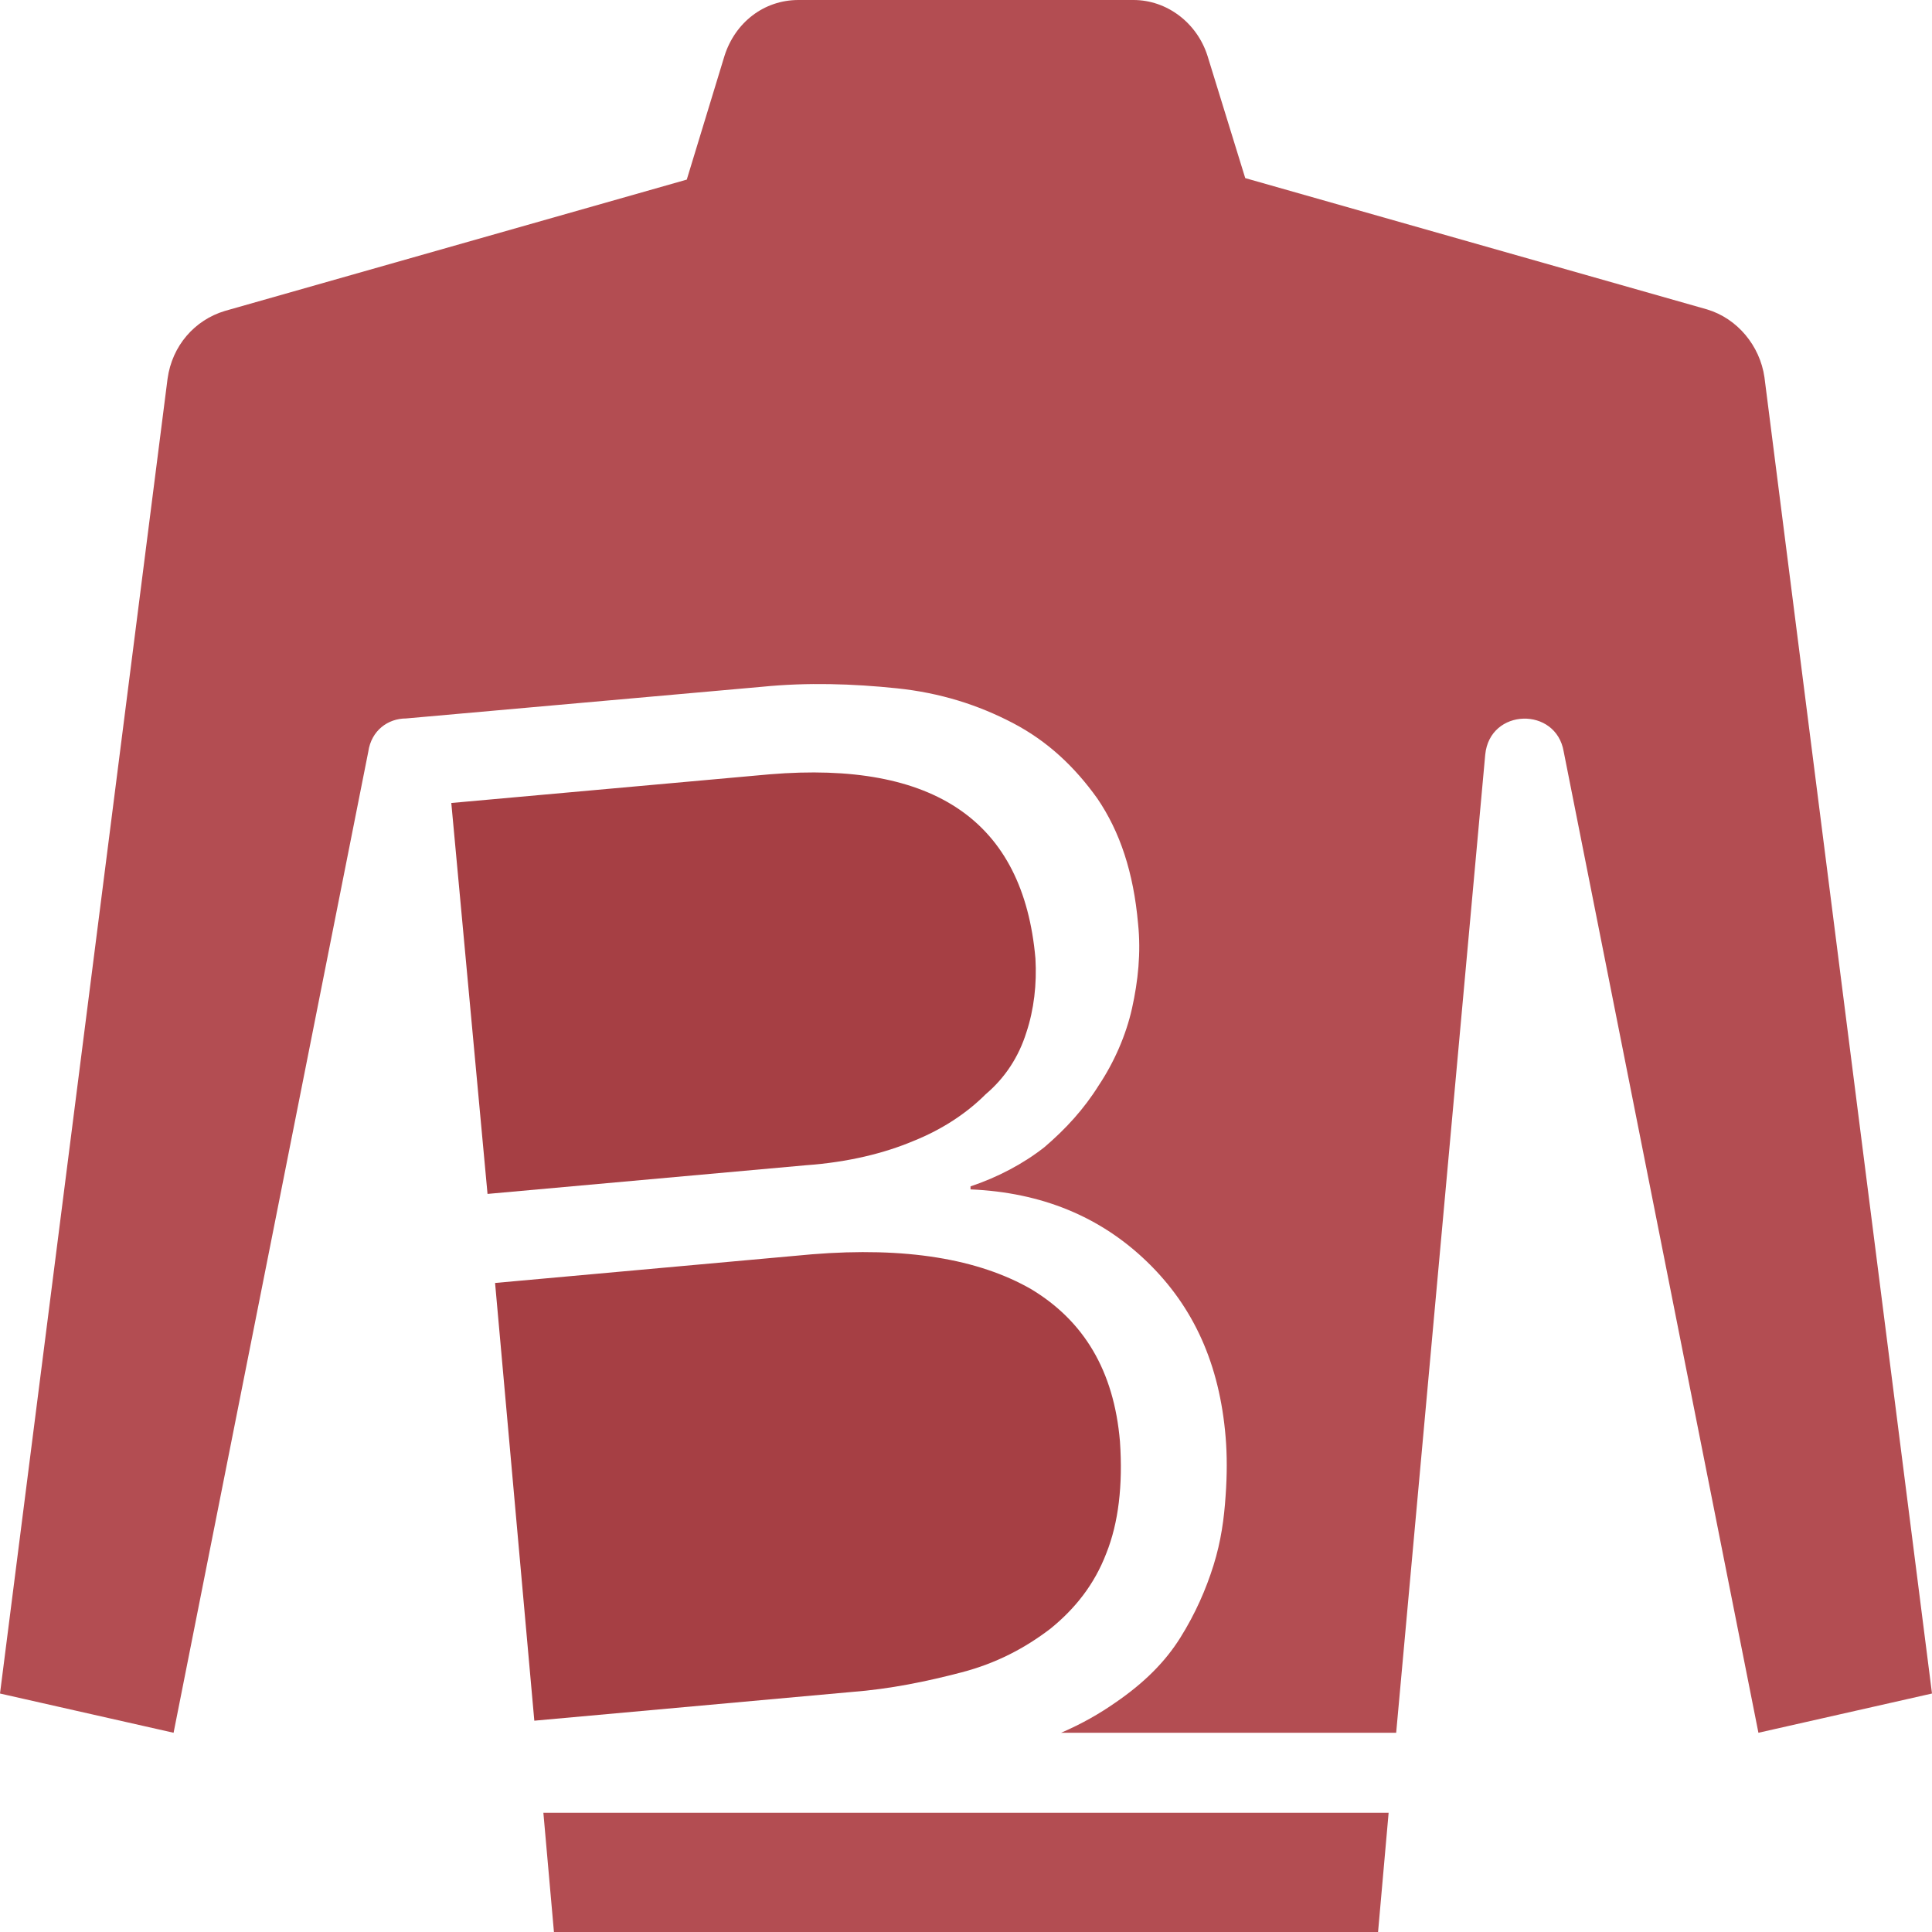
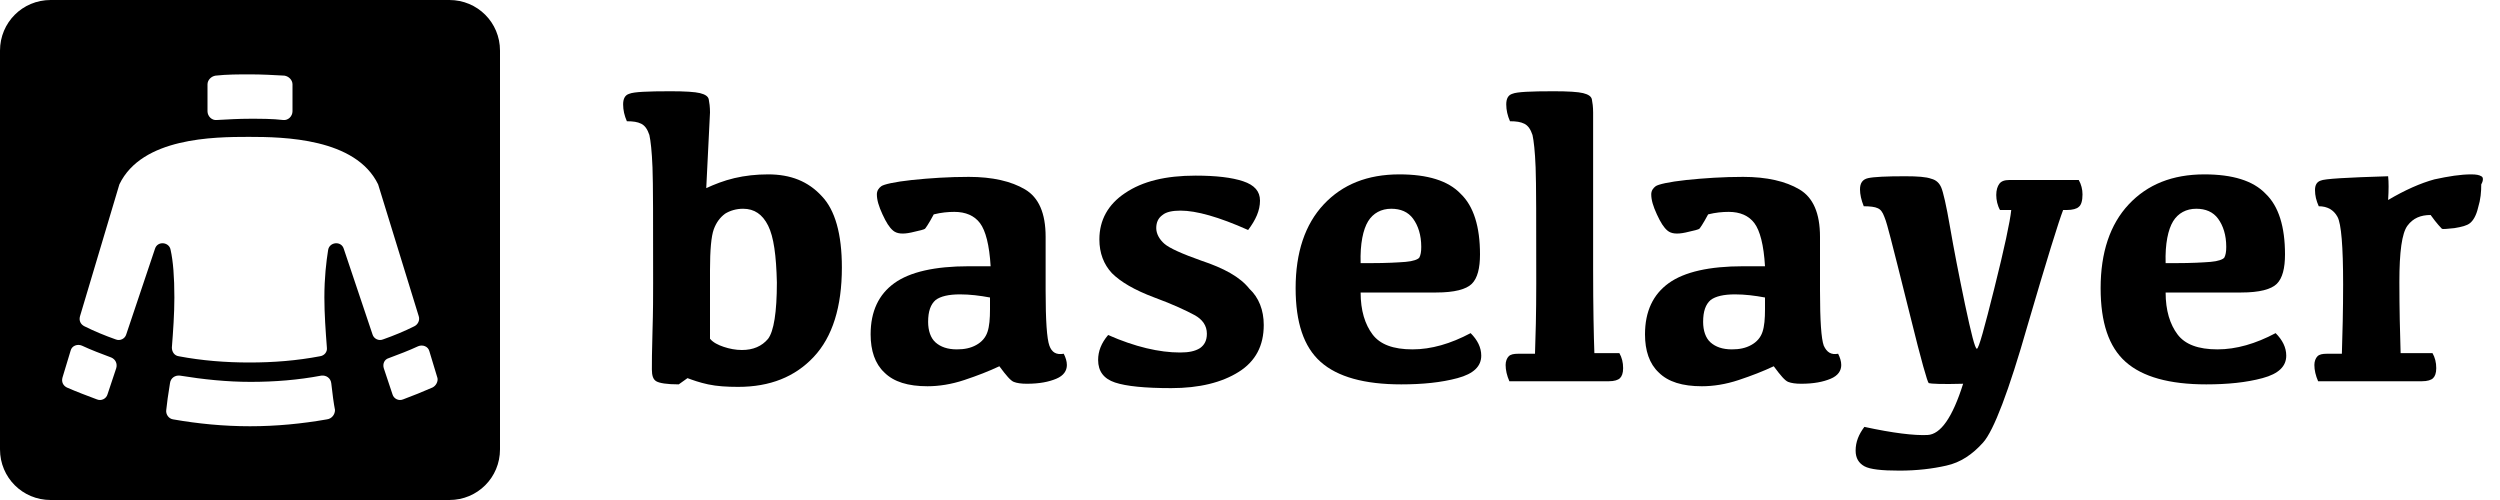
- <svg xmlns="http://www.w3.org/2000/svg" version="1.1" x="0px" y="0px" viewBox="0 0 128 128" style="enable-background:new 0 0 128 128;" xml:space="preserve">
+ <svg xmlns="http://www.w3.org/2000/svg" version="1.1" x="0px" y="0px" viewBox="0 0 400 80" style="enable-background:new 0 0 400 80;" xml:space="preserve">
  <g>
-     <path fill="#a63f44" d="M73.3,102.9c0.8-2,1.1-4.5,0.9-7.4c-0.4-4.7-2.4-8-5.9-10.1c-3.5-2-8.3-2.8-14.5-2.3l-21,1.9l2.6,29l21-1.9   c2.6-0.2,5-0.7,7.3-1.3c2.3-0.6,4.2-1.6,5.9-2.9C71.2,106.6,72.5,105,73.3,102.9z" />
-     <path fill="#a63f44" d="M68,68.4c0.5-1.5,0.7-3.2,0.6-4.9c-0.8-9.1-6.7-13.1-17.6-12.2l-21.1,1.9l2.4,25.9l21.1-1.9c2.8-0.2,5.2-0.8,7.1-1.6   c2-0.8,3.6-1.9,4.8-3.1C66.6,71.4,67.5,70,68,68.4z" />
-     <polygon fill="#b34d52" points="36.7,128 36.8,128 91.2,128 91.3,128 92,120.1 36,120.1  " />
-     <path fill="#b34d52" d="M116.9,25c-0.3-2.1-1.8-3.9-3.8-4.5l-30.6-8.7c0,0,0,0,0,0L80,3.7C79.3,1.5,77.3,0,75.1,0H52.9c-2.3,0-4.2,1.5-4.9,3.7   l-2.5,8.2c0,0,0,0,0,0l-30.6,8.7c-2,0.6-3.5,2.3-3.8,4.5L0,112.2c0,0,0,0,0,0l11.5,2.6c0,0,0,0,0,0l12.9-65   c0.2-1.4,1.3-2.2,2.5-2.2l0,0l23.6-2.1c3-0.3,6-0.2,8.9,0.1c2.9,0.3,5.4,1.1,7.7,2.3c2.3,1.2,4.1,2.9,5.6,5   c1.5,2.2,2.4,4.9,2.7,8.3c0.2,1.9,0,3.8-0.4,5.6c-0.4,1.8-1.2,3.6-2.2,5.1c-1,1.6-2.2,2.9-3.6,4.1c-1.4,1.1-3.1,2-4.9,2.6l0,0.2   c4.7,0.2,8.6,1.8,11.7,4.8c3.1,3,4.8,6.8,5.2,11.6c0.1,1.2,0.1,2.5,0,3.9c-0.1,1.5-0.3,3-0.8,4.6c-0.5,1.6-1.2,3.2-2.2,4.8   c-1,1.6-2.4,3-4.3,4.3c-1,0.7-2.2,1.4-3.6,2h22.2L98.4,50c0.3-3.1,4.7-3.2,5.2-0.2l12.9,65c0,0,0,0,0,0l11.5-2.6c0,0,0,0,0,0   L116.9,25z" />
+     <path fill="currentColor" d="M122.9,27.9c-1.9,0-3.7,0.2-5.4,0.6c-1.7,0.4-3.2,1-4.5,1.6l0.6-12.1c0-0.9-0.1-1.6-0.2-2.1c-0.1-0.5-0.6-0.8-1.4-1   c-0.8-0.2-2.4-0.3-4.7-0.3c-3.7,0-5.9,0.1-6.6,0.4c-0.7,0.2-1,0.8-1,1.7c0,0.9,0.2,1.8,0.6,2.7c1,0,1.7,0.1,2.3,0.4   c0.6,0.3,1,0.9,1.3,1.8c0.2,0.9,0.4,2.6,0.5,5.2c0.1,2.5,0.1,8.7,0.1,18.6c0,1.9,0,4.4-0.1,7.6c-0.1,3.2-0.1,5.2-0.1,6.1   c0,1,0.2,1.6,0.7,1.9c0.5,0.3,1.7,0.5,3.6,0.5l1.4-1c0.8,0.3,1.9,0.7,3.3,1c1.4,0.3,3,0.4,4.8,0.4c5.1,0,9.1-1.6,12.1-4.8   c3-3.2,4.5-8,4.5-14.3c0-5.4-1.1-9.2-3.2-11.4C129.3,29,126.5,27.9,122.9,27.9z M122.9,54.2c-1,1.2-2.4,1.8-4.2,1.8   c-1,0-2-0.2-2.9-0.5c-0.9-0.3-1.7-0.7-2.2-1.3l0-11c0-3.2,0.2-5.4,0.6-6.5c0.4-1.1,1-1.9,1.8-2.5c0.8-0.5,1.8-0.8,2.9-0.8   c1.8,0,3.1,0.9,4,2.7c0.9,1.8,1.3,4.8,1.4,9.1C124.3,50,123.8,53,122.9,54.2z" />
+     <path fill="currentColor" d="M167.9,55.3c-0.4-1.1-0.6-4-0.6-8.8v-8.6c0-3.8-1.1-6.3-3.3-7.6c-2.2-1.3-5.2-2-9-2c-3.2,0-6.2,0.2-9.1,0.5   c-2.8,0.3-4.5,0.7-4.9,1c-0.4,0.3-0.7,0.7-0.7,1.3c0,0.9,0.3,1.9,0.9,3.2c0.6,1.3,1.1,2.1,1.7,2.6c0.6,0.5,1.5,0.6,2.9,0.3   c1.4-0.3,2.1-0.5,2.2-0.6c0.1-0.1,0.6-0.8,1.4-2.3c1.2-0.3,2.3-0.4,3.3-0.4c1.8,0,3.2,0.6,4.1,1.8c0.9,1.2,1.5,3.5,1.7,6.9h-3.5   c-5.4,0-9.4,0.9-11.9,2.7c-2.5,1.8-3.8,4.5-3.8,8.2c0,2.6,0.7,4.7,2.2,6.1c1.5,1.5,3.8,2.2,6.9,2.2c1.8,0,3.8-0.3,5.9-1   s3.9-1.4,5.6-2.2c1.1,1.5,1.8,2.3,2.3,2.5c0.5,0.2,1.2,0.3,2.1,0.3c2,0,3.5-0.3,4.7-0.8c1.2-0.5,1.7-1.3,1.7-2.2   c0-0.6-0.2-1.2-0.5-1.8C169,56.8,168.3,56.4,167.9,55.3z M158.4,49.5c0,1.5-0.1,2.7-0.4,3.6c-0.3,0.9-0.9,1.6-1.8,2.1   c-0.9,0.5-1.9,0.7-3.1,0.7c-1.5,0-2.6-0.4-3.4-1.1c-0.8-0.7-1.2-1.9-1.2-3.3c0-1.7,0.4-2.8,1.2-3.5c0.8-0.6,2.1-0.9,3.9-0.9   c1.6,0,3.2,0.2,4.8,0.5V49.5z" />
+     <path fill="currentColor" d="M192.2,41.7c-3.1-1.1-5.1-2-5.9-2.7s-1.3-1.6-1.3-2.5c0-0.9,0.3-1.6,1-2.1c0.6-0.5,1.6-0.7,2.9-0.7c2.5,0,6.1,1,10.8,3.1   c1.2-1.6,1.9-3.1,1.9-4.7c0-1.5-0.9-2.5-2.7-3.1c-1.8-0.6-4.3-0.9-7.6-0.9c-4.8,0-8.5,0.9-11.3,2.8c-2.7,1.8-4.1,4.3-4.1,7.4   c0,2.2,0.7,4,2,5.4c1.4,1.4,3.6,2.7,6.8,3.9c3,1.1,5.1,2.1,6.4,2.8c1.3,0.7,2,1.7,2,3c0,1.1-0.4,1.8-1.1,2.3   c-0.8,0.5-1.8,0.7-3.2,0.7c-3.3,0-7.2-0.9-11.5-2.8c-1.1,1.3-1.6,2.6-1.6,4c0,1.8,0.9,3,2.7,3.6c1.8,0.6,4.8,0.9,9,0.9   c4.5,0,8.1-0.9,10.8-2.6c2.7-1.7,4-4.2,4-7.5c0-2.4-0.8-4.4-2.3-5.8C198.4,44.3,195.8,42.9,192.2,41.7z" />
+     <path fill="currentColor" d="M226,55.9c-3.1,0-5.2-0.8-6.4-2.4c-1.2-1.6-1.9-3.8-1.9-6.7h12.1c2.9,0,4.8-0.5,5.7-1.4c0.9-0.9,1.3-2.5,1.3-4.7   c0-4.4-1-7.7-3.1-9.7c-2-2.1-5.3-3.1-9.8-3.1c-5.1,0-9.1,1.6-12.1,4.8c-3,3.2-4.5,7.7-4.5,13.4c0,5.5,1.3,9.4,4,11.8   c2.7,2.4,7,3.6,12.9,3.6c3.4,0,6.4-0.3,9-1c2.6-0.7,3.8-1.9,3.8-3.6c0-1.3-0.6-2.5-1.7-3.6C232.1,55,229,55.9,226,55.9z    M218.9,35.4c0.8-1.3,2.1-2,3.7-2c1.5,0,2.7,0.5,3.5,1.6c0.8,1.1,1.3,2.6,1.3,4.5c0,0.8-0.1,1.3-0.3,1.7c-0.2,0.3-1,0.6-2.2,0.7   c-1.3,0.1-3.1,0.2-5.5,0.2h-1.7C217.6,39,218.1,36.7,218.9,35.4z" />
+     <path fill="currentColor" d="M255.1,56.5c-0.1-2.8-0.2-7.3-0.2-13.5V18c0-0.9-0.1-1.6-0.2-2.1c-0.1-0.5-0.6-0.8-1.4-1c-0.8-0.2-2.4-0.3-4.7-0.3   c-3.7,0-5.9,0.1-6.6,0.4c-0.7,0.2-1,0.8-1,1.7c0,0.9,0.2,1.8,0.6,2.7c1,0,1.7,0.1,2.3,0.4c0.6,0.3,1,0.9,1.3,1.8   c0.2,0.9,0.4,2.6,0.5,5.2c0.1,2.5,0.1,8.7,0.1,18.6c0,4.7-0.1,8.5-0.2,11.2h-2.7c-0.7,0-1.2,0.1-1.5,0.4c-0.3,0.3-0.5,0.8-0.5,1.4   c0,0.8,0.2,1.7,0.6,2.6h15.9c0.9,0,1.5-0.2,1.8-0.5c0.3-0.3,0.5-0.8,0.5-1.6c0-0.9-0.2-1.7-0.6-2.4H255.1z" />
+     <path fill="currentColor" d="M291.8,55.3c-0.4-1.1-0.6-4-0.6-8.8v-8.6c0-3.8-1.1-6.3-3.3-7.6c-2.2-1.3-5.2-2-9-2c-3.2,0-6.2,0.2-9.1,0.5   c-2.8,0.3-4.5,0.7-4.9,1c-0.4,0.3-0.7,0.7-0.7,1.3c0,0.9,0.3,1.9,0.9,3.2c0.6,1.3,1.1,2.1,1.7,2.6c0.6,0.5,1.5,0.6,2.9,0.3   c1.4-0.3,2.1-0.5,2.2-0.6c0.1-0.1,0.6-0.8,1.4-2.3c1.2-0.3,2.3-0.4,3.3-0.4c1.8,0,3.2,0.6,4.1,1.8c0.9,1.2,1.5,3.5,1.7,6.9h-3.5   c-5.4,0-9.4,0.9-11.9,2.7c-2.5,1.8-3.8,4.5-3.8,8.2c0,2.6,0.7,4.7,2.2,6.1c1.5,1.5,3.8,2.2,6.9,2.2c1.8,0,3.8-0.3,5.9-1   s3.9-1.4,5.6-2.2c1.1,1.5,1.8,2.3,2.3,2.5c0.5,0.2,1.2,0.3,2.1,0.3c2,0,3.5-0.3,4.7-0.8c1.2-0.5,1.7-1.3,1.7-2.2   c0-0.6-0.2-1.2-0.5-1.8C293,56.8,292.3,56.4,291.8,55.3z M282.4,49.5c0,1.5-0.1,2.7-0.4,3.6c-0.3,0.9-0.9,1.6-1.8,2.1   c-0.9,0.5-1.9,0.7-3.1,0.7c-1.5,0-2.6-0.4-3.4-1.1c-0.8-0.7-1.2-1.9-1.2-3.3c0-1.7,0.4-2.8,1.2-3.5c0.8-0.6,2.1-0.9,3.9-0.9   c1.6,0,3.2,0.2,4.8,0.5V49.5z" />
+     <path fill="currentColor" d="M321.5,28.8c-0.8,0-1.3,0.2-1.6,0.6c-0.3,0.4-0.5,1-0.5,1.8c0,0.8,0.2,1.7,0.6,2.4h1.8c-0.2,1.9-1.1,6.1-2.7,12.5   c-1.6,6.4-2.5,9.7-2.8,9.7c-0.3,0-0.9-2.4-1.9-7.1c-1-4.8-1.8-8.9-2.4-12.4c-0.6-3.5-1.1-5.6-1.4-6.3c-0.3-0.7-0.8-1.2-1.6-1.4   c-0.8-0.3-2.2-0.4-4.2-0.4c-3,0-5,0.1-5.9,0.3c-0.9,0.2-1.3,0.8-1.3,1.8c0,0.8,0.2,1.7,0.6,2.7c1,0,1.8,0.1,2.2,0.3   c0.5,0.2,0.8,0.6,1.1,1.4c0.3,0.7,0.6,1.9,1,3.4c0.4,1.6,1.5,5.8,3.2,12.7c1.7,6.9,2.7,10.4,2.9,10.5c0.3,0.1,2.1,0.2,5.5,0.1   c-1.7,5.4-3.6,8.1-5.7,8.2c-2.1,0.1-5.5-0.3-10.1-1.3c-0.9,1.2-1.4,2.4-1.4,3.8c0,1.2,0.5,2,1.4,2.5c0.9,0.5,2.8,0.7,5.6,0.7   c2.8,0,5.3-0.3,7.5-0.8c2.3-0.5,4.2-1.8,5.9-3.7c1.7-1.9,4.1-8.2,7.1-18.7c3.1-10.6,5-16.7,5.7-18.5h0.6c0.9,0,1.6-0.2,1.9-0.5   c0.4-0.3,0.6-1,0.6-2c0-0.8-0.2-1.6-0.6-2.3H321.5z" />
+     <path fill="currentColor" d="M354.8,55.9c-3.1,0-5.2-0.8-6.4-2.4c-1.2-1.6-1.9-3.8-1.9-6.7h12.1c2.9,0,4.8-0.5,5.7-1.4c0.9-0.9,1.3-2.5,1.3-4.7   c0-4.4-1-7.7-3.1-9.7c-2-2.1-5.3-3.1-9.8-3.1c-5.1,0-9.1,1.6-12.1,4.8c-3,3.2-4.5,7.7-4.5,13.4c0,5.5,1.3,9.4,4,11.8   c2.7,2.4,7,3.6,12.9,3.6c3.4,0,6.4-0.3,9-1c2.6-0.7,3.8-1.9,3.8-3.6c0-1.3-0.6-2.5-1.7-3.6C360.9,55,357.8,55.9,354.8,55.9z    M347.7,35.4c0.8-1.3,2.1-2,3.7-2c1.5,0,2.7,0.5,3.5,1.6c0.8,1.1,1.3,2.6,1.3,4.5c0,0.8-0.1,1.3-0.3,1.7c-0.2,0.3-1,0.6-2.2,0.7   c-1.3,0.1-3.1,0.2-5.5,0.2h-1.7C346.4,39,346.9,36.7,347.7,35.4z" />
+     <path fill="currentColor" d="M397,28.2c-0.3-0.2-0.8-0.3-1.6-0.3c-1.7,0-3.6,0.3-5.9,0.8c-2.2,0.6-4.7,1.7-7.4,3.3c0.1-1.6,0.1-2.9,0-3.8   c-6.6,0.2-10.2,0.4-10.8,0.7c-0.6,0.2-0.9,0.7-0.9,1.5c0,0.9,0.2,1.7,0.6,2.6c1.4,0,2.4,0.6,3,1.7c0.6,1.1,0.9,4.7,0.9,10.8   c0,4.2-0.1,7.9-0.2,11.1h-2.4c-0.7,0-1.2,0.1-1.5,0.4c-0.3,0.3-0.5,0.8-0.5,1.4c0,0.8,0.2,1.7,0.6,2.6h16.6c0.9,0,1.5-0.2,1.8-0.5   c0.3-0.3,0.5-0.8,0.5-1.6c0-0.9-0.2-1.7-0.6-2.4h-5.1c-0.1-3.2-0.2-7-0.2-11.4c0-4.8,0.4-7.8,1.3-9c0.9-1.2,2.1-1.7,3.7-1.7   c1,1.4,1.7,2.1,1.8,2.2c0.2,0.1,0.9,0,2-0.1c1.2-0.2,2-0.4,2.5-0.8c0.5-0.4,1-1.2,1.3-2.5c0.4-1.3,0.5-2.5,0.5-3.7   C397.4,28.8,397.3,28.3,397,28.2z" />
+     <path fill="currentColor" d="M71.9,0H8.1C3.6,0,0,3.6,0,8.1v63.8C0,76.4,3.6,80,8.1,80h63.8c4.5,0,8.1-3.6,8.1-8.1V8.1C80,3.6,76.4,0,71.9,0z    M33.2,13.5c0-0.7,0.6-1.3,1.3-1.4c1.8-0.2,3.7-0.2,5.5-0.2c1.9,0,3.7,0.1,5.5,0.2c0.7,0.1,1.3,0.7,1.3,1.4v4.3   c0,0.8-0.7,1.5-1.5,1.4c-1.7-0.2-3.5-0.2-5.3-0.2c-1.8,0-3.5,0.1-5.3,0.2c-0.8,0.1-1.5-0.6-1.5-1.4V13.5z M18.6,58.9l-1.4,4.2   c-0.2,0.7-1,1.1-1.7,0.8c-1.6-0.6-3.2-1.2-4.8-1.9c-0.6-0.3-0.9-0.9-0.7-1.6l1.3-4.3c0.2-0.8,1.1-1.1,1.8-0.8   c1.5,0.7,3.1,1.3,4.7,1.9C18.5,57.5,18.8,58.2,18.6,58.9z M52.3,67.1c-4,0.7-8.1,1.1-12.3,1.1c-4.2,0-8.3-0.4-12.3-1.1   c-0.7-0.1-1.2-0.8-1.1-1.5c0.1-1,0.3-2.5,0.6-4.3c0.1-0.8,0.8-1.3,1.6-1.2c3.7,0.6,7.5,1,11.3,1c3.8,0,7.6-0.3,11.3-1   c0.8-0.1,1.5,0.4,1.6,1.2c0.2,1.8,0.4,3.3,0.6,4.3C53.6,66.3,53.1,67,52.3,67.1z M59.6,53.5L55,39.8c-0.4-1.3-2.3-1.1-2.5,0.2   c-0.3,1.9-0.6,4.4-0.6,7.6c0,2.6,0.2,5.4,0.4,8c0.1,0.7-0.4,1.3-1.1,1.4c-3.7,0.7-7.4,1-11.3,1c-3.8,0-7.6-0.3-11.3-1   c-0.7-0.1-1.1-0.7-1.1-1.4c0.2-2.6,0.4-5.4,0.4-8c0-3.3-0.2-5.8-0.6-7.6c-0.2-1.3-2.1-1.5-2.5-0.2l-4.6,13.7   c-0.2,0.7-1,1.1-1.7,0.8c-1.7-0.6-3.4-1.3-5-2.1c-0.6-0.3-0.9-0.9-0.7-1.6l6.3-21.1c3.6-7.5,15.1-7.6,20.7-7.6   c5.6,0,17.1,0.2,20.7,7.6L67,50.6c0.2,0.6-0.1,1.3-0.7,1.6c-1.6,0.8-3.3,1.5-5,2.1C60.6,54.6,59.8,54.2,59.6,53.5z M69.2,62   c-1.6,0.7-3.1,1.3-4.7,1.9c-0.7,0.3-1.5-0.1-1.7-0.8l-1.4-4.2c-0.2-0.7,0.1-1.4,0.8-1.6c1.6-0.6,3.2-1.2,4.7-1.9   c0.7-0.3,1.6,0,1.8,0.8l1.3,4.3C70.1,61,69.8,61.7,69.2,62z" />
  </g>
</svg>
